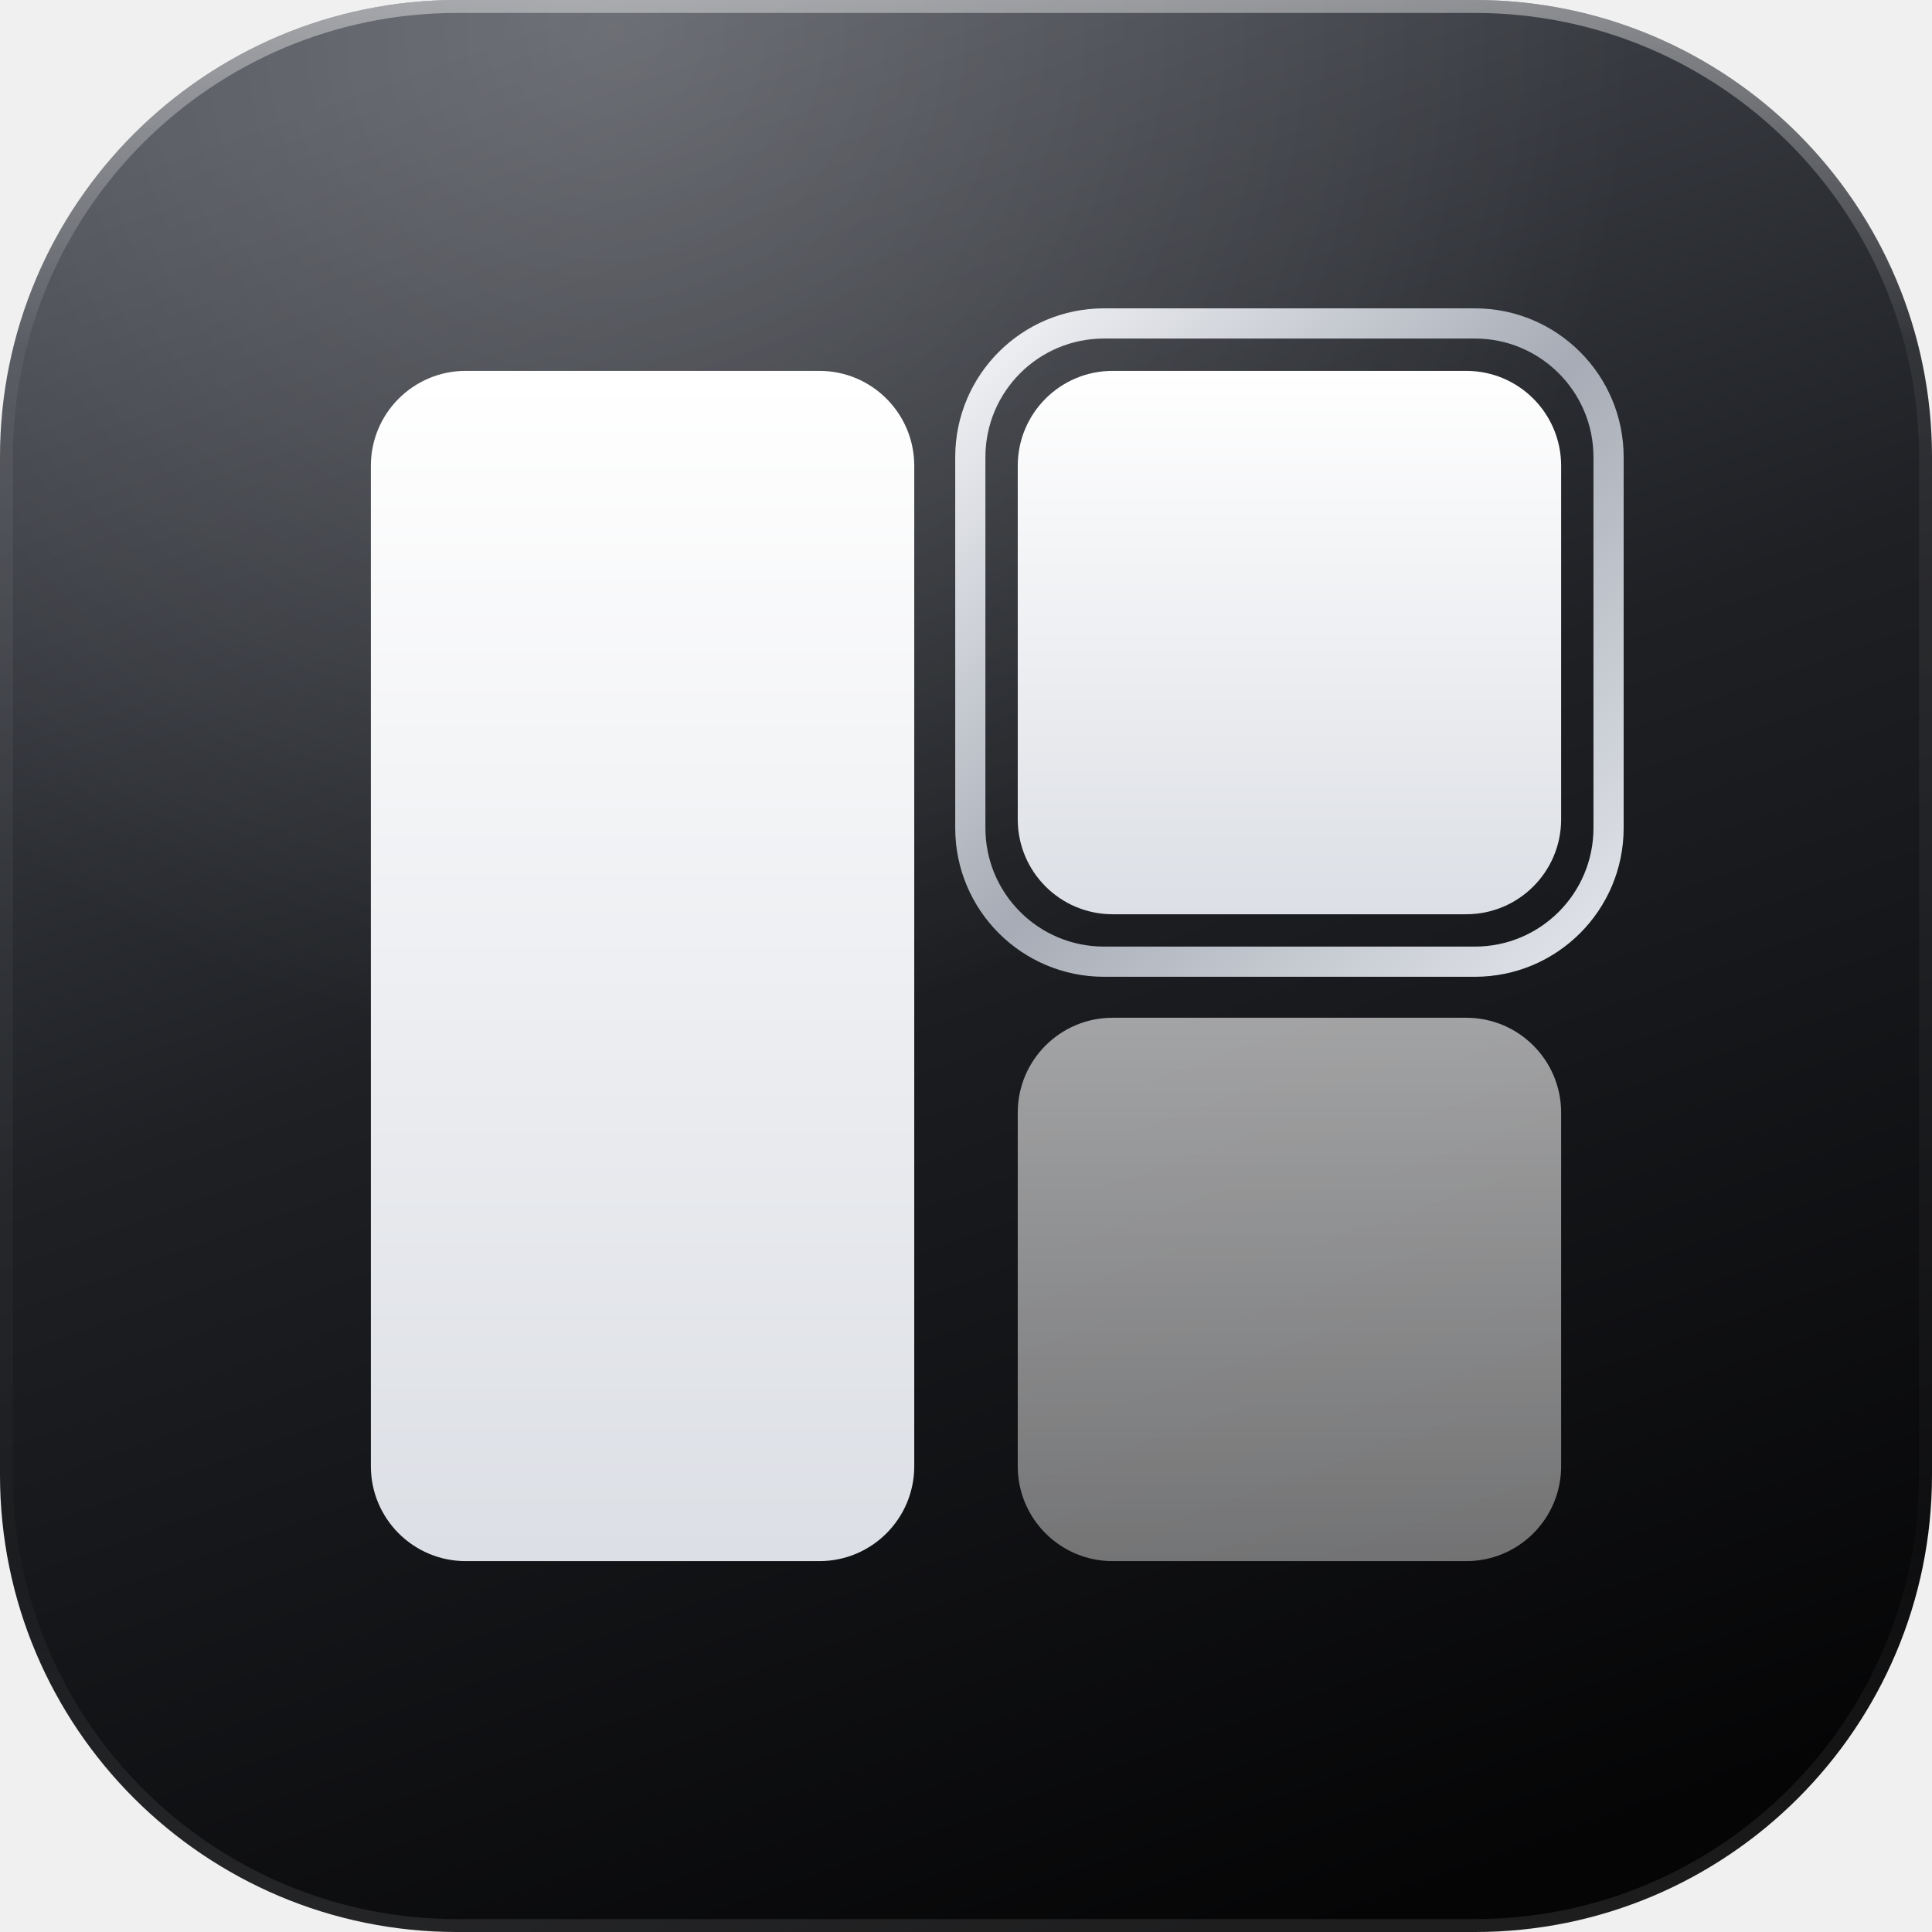
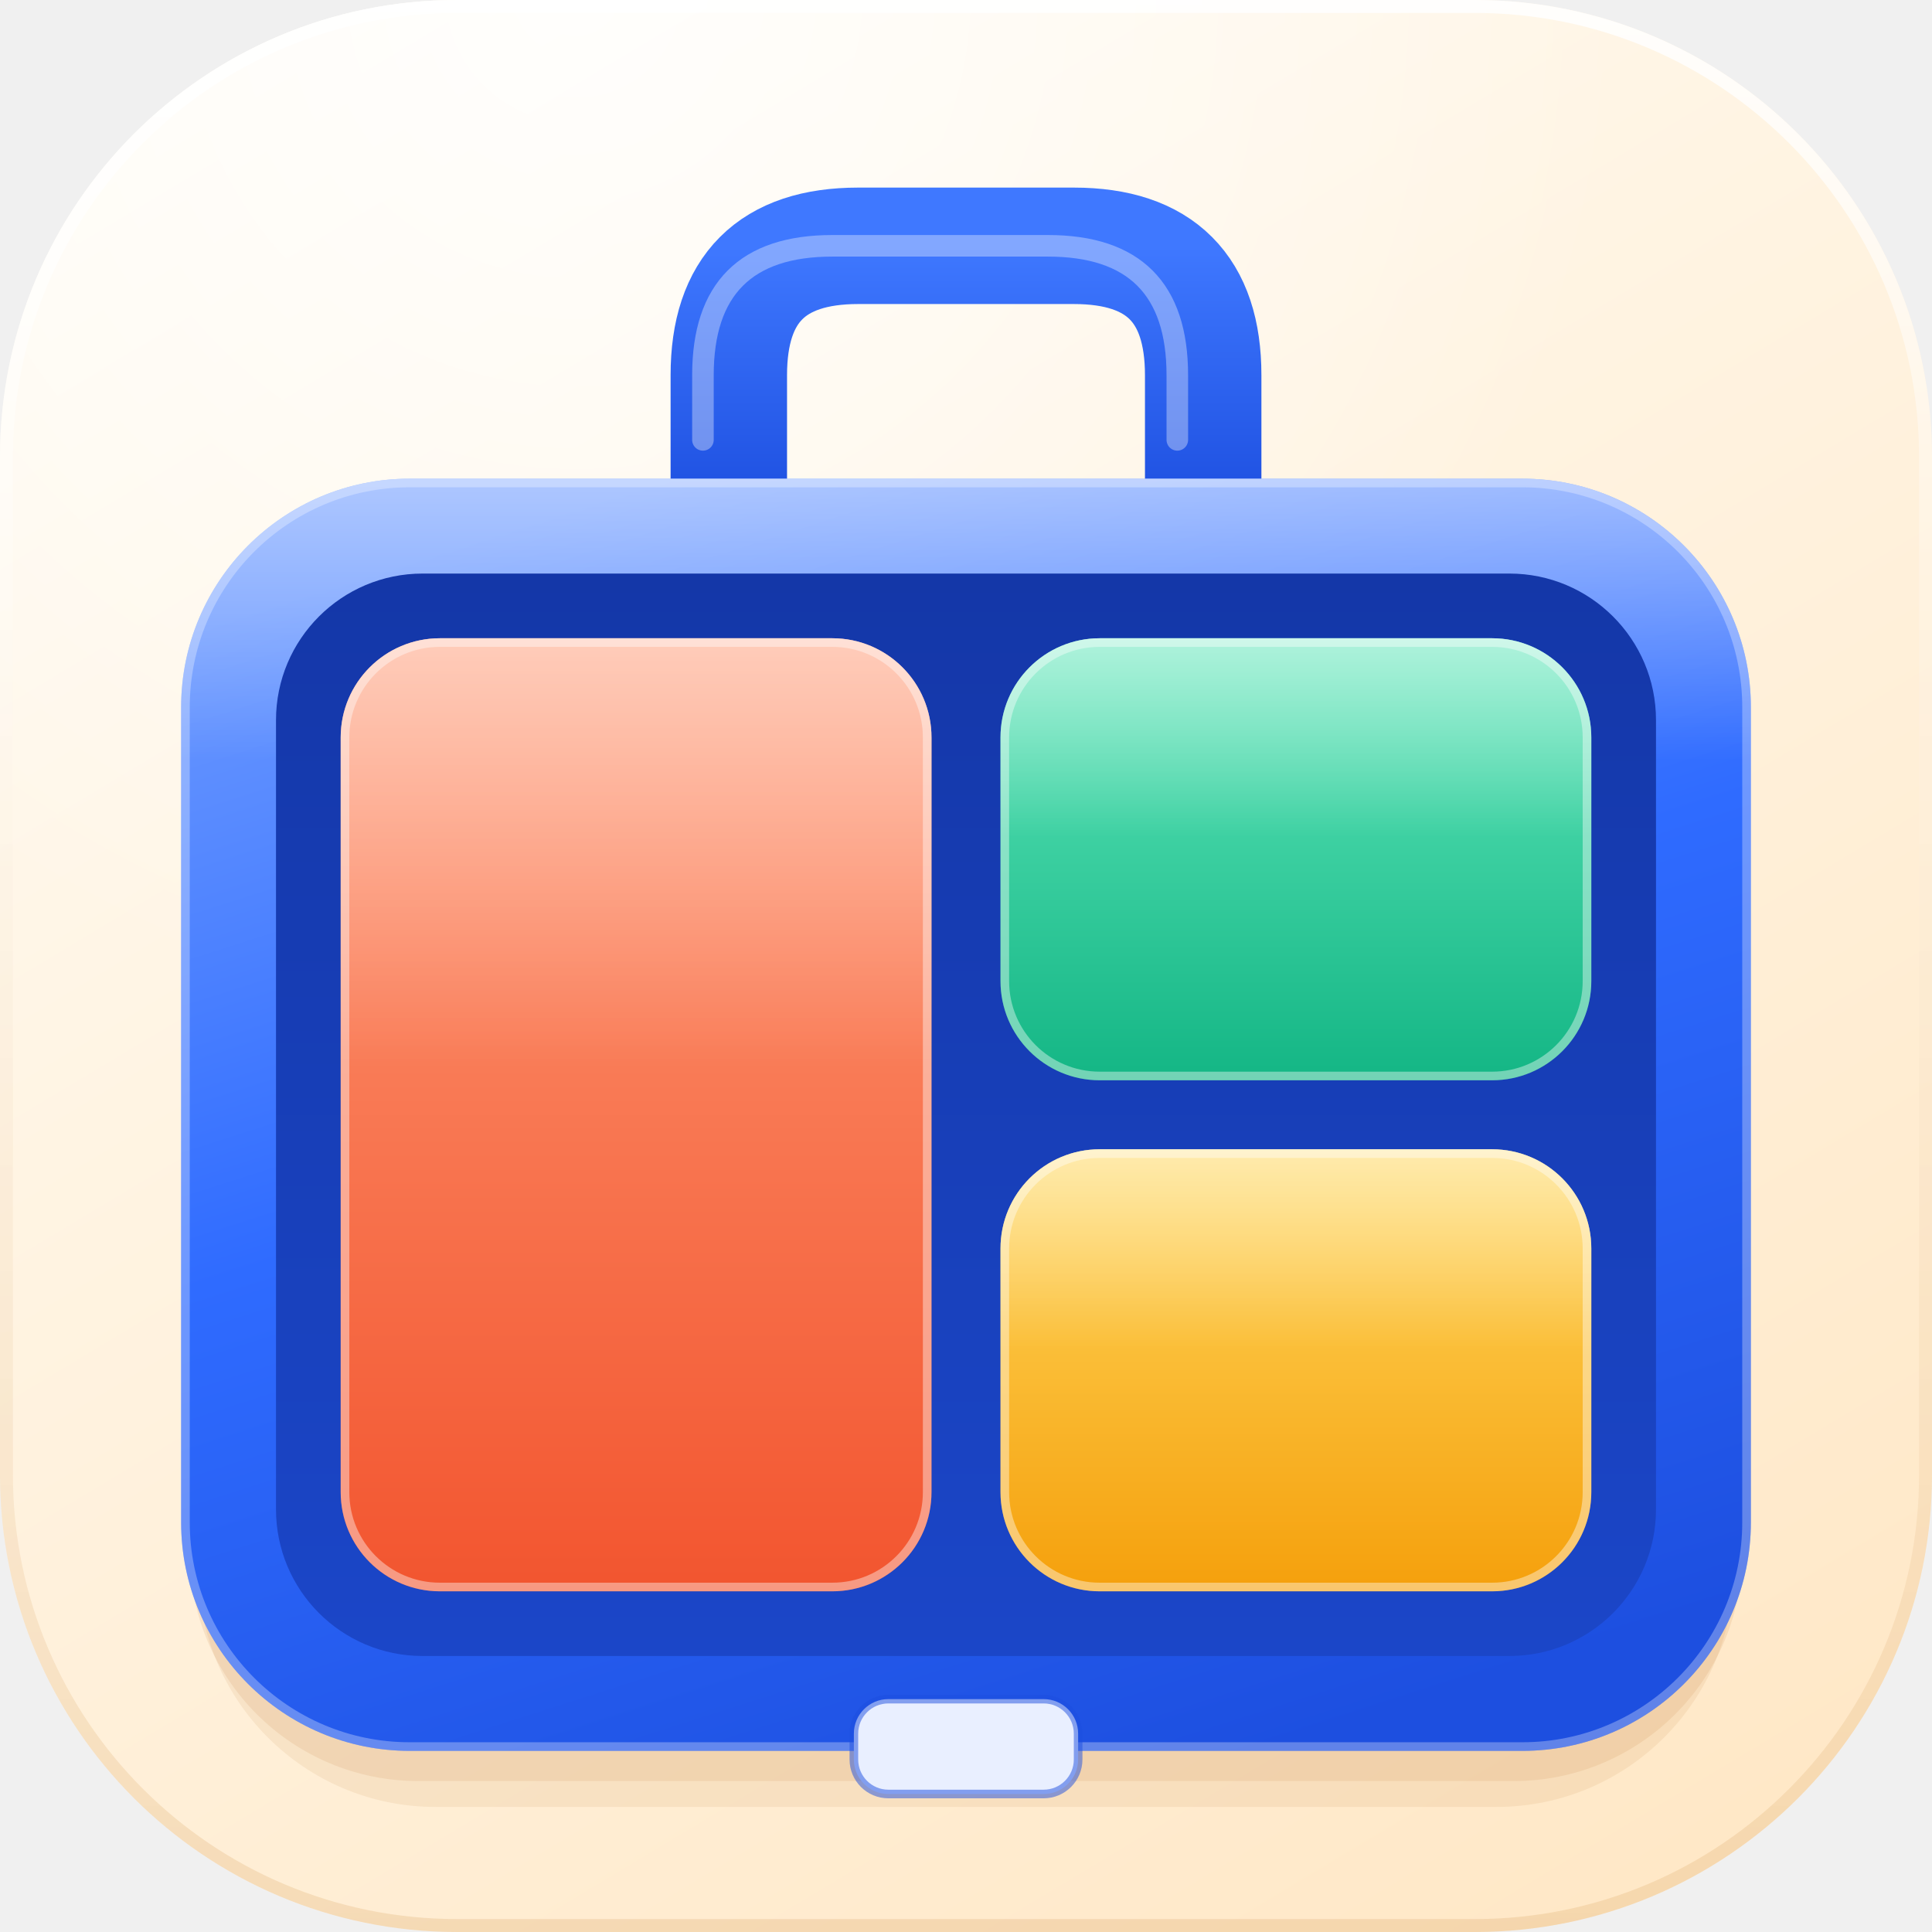
- <svg xmlns="http://www.w3.org/2000/svg" viewBox="64 64 896 896" role="img" aria-label="Lunchbox">
+ <svg xmlns="http://www.w3.org/2000/svg" viewBox="64 64 896 896" role="img" aria-label="LunchboxWM">
  <defs>
-     <linearGradient id="t-body" x1="0.32" y1="0" x2="0.68" y2="1">
-       <stop offset="0" stop-color="#4a4d55" />
-       <stop offset="0.45" stop-color="#1e2024" />
-       <stop offset="1" stop-color="#050506" />
+     <linearGradient id="lb-bg" x1="0.2" y1="0" x2="0.8" y2="1">
+       <stop offset="0" stop-color="#fffbf3" />
+       <stop offset="1" stop-color="#ffe8c7" />
    </linearGradient>
-     <radialGradient id="t-glow" cx="0.32" cy="0.02" r="0.95">
-       <stop offset="0" stop-color="#ffffff" stop-opacity="0.20" />
-       <stop offset="0.55" stop-color="#ffffff" stop-opacity="0" />
+     <radialGradient id="lb-glow" cx="0.3" cy="0" r="0.9">
+       <stop offset="0" stop-color="#ffffff" stop-opacity="0.8" />
+       <stop offset="0.6" stop-color="#ffffff" stop-opacity="0" />
    </radialGradient>
-     <linearGradient id="t-rim" x1="0" y1="0" x2="0" y2="1">
-       <stop offset="0" stop-color="#ffffff" stop-opacity="0.42" />
-       <stop offset="0.18" stop-color="#ffffff" stop-opacity="0.06" />
-       <stop offset="0.8" stop-color="#ffffff" stop-opacity="0.02" />
-       <stop offset="1" stop-color="#ffffff" stop-opacity="0.10" />
+     <linearGradient id="lb-rim" x1="0" y1="0" x2="0" y2="1">
+       <stop offset="0" stop-color="#ffffff" stop-opacity="0.9" />
+       <stop offset="0.3" stop-color="#ffffff" stop-opacity="0.2" />
+       <stop offset="1" stop-color="#d9a15c" stop-opacity="0.25" />
    </linearGradient>
-     <linearGradient id="t-tile" x1="0" y1="0" x2="0" y2="1">
-       <stop offset="0" stop-color="#ffffff" />
-       <stop offset="1" stop-color="#dcdfe5" />
+     <linearGradient id="lb-box" x1="0.3" y1="0" x2="0.7" y2="1">
+       <stop offset="0" stop-color="#6a98ff" />
+       <stop offset="0.45" stop-color="#2f6bff" />
+       <stop offset="1" stop-color="#1d4fe0" />
    </linearGradient>
-     <linearGradient id="t-smoke" x1="0" y1="0" x2="0" y2="1">
-       <stop offset="0" stop-color="#ffffff" stop-opacity="0.6" />
-       <stop offset="1" stop-color="#ffffff" stop-opacity="0.42" />
+     <linearGradient id="lb-sheen" x1="0" y1="0" x2="0" y2="1">
+       <stop offset="0" stop-color="#ffffff" stop-opacity="0.45" />
+       <stop offset="0.22" stop-color="#ffffff" stop-opacity="0" />
    </linearGradient>
-     <linearGradient id="t-ring" x1="0" y1="0" x2="1" y2="1">
-       <stop offset="0" stop-color="#f4f5f8" />
-       <stop offset="0.5" stop-color="#a6abb5" />
-       <stop offset="1" stop-color="#e3e6eb" />
+     <linearGradient id="lb-well" x1="0" y1="0" x2="0" y2="1">
+       <stop offset="0" stop-color="#1437a8" />
+       <stop offset="1" stop-color="#1b46c8" />
+     </linearGradient>
+     <linearGradient id="lb-handle" x1="0" y1="0" x2="0" y2="1">
+       <stop offset="0" stop-color="#3f78ff" />
+       <stop offset="1" stop-color="#1d4fe0" />
+     </linearGradient>
+     <linearGradient id="lb-coral" x1="0" y1="0" x2="0" y2="1">
+       <stop offset="0" stop-color="#ff9a76" />
+       <stop offset="1" stop-color="#f2552f" />
+     </linearGradient>
+     <linearGradient id="lb-mint" x1="0" y1="0" x2="0" y2="1">
+       <stop offset="0" stop-color="#5fe6b9" />
+       <stop offset="1" stop-color="#14b685" />
+     </linearGradient>
+     <linearGradient id="lb-amber" x1="0" y1="0" x2="0" y2="1">
+       <stop offset="0" stop-color="#ffd75c" />
+       <stop offset="1" stop-color="#f5a00c" />
+     </linearGradient>
+     <linearGradient id="lb-gloss" x1="0" y1="0" x2="0" y2="1">
+       <stop offset="0" stop-color="#ffffff" stop-opacity="0.5" />
+       <stop offset="0.45" stop-color="#ffffff" stop-opacity="0" />
    </linearGradient>
  </defs>
-   <rect x="64" y="64" width="896" height="896" rx="212" fill="url(#t-body)" />
-   <rect x="64" y="64" width="896" height="896" rx="212" fill="url(#t-glow)" />
-   <rect x="67" y="67" width="890" height="890" rx="209" fill="none" stroke="url(#t-rim)" stroke-width="6" />
-   <rect x="236" y="236" width="252" height="552" rx="44" fill="url(#t-tile)" />
-   <rect x="536" y="236" width="252" height="252" rx="44" fill="url(#t-tile)" />
-   <rect x="536" y="536" width="252" height="252" rx="44" fill="url(#t-smoke)" />
-   <rect x="514" y="214" width="296" height="296" rx="62" fill="none" stroke="url(#t-ring)" stroke-width="14" />
+   <rect x="64" y="64" width="896" height="896" rx="212" fill="url(#lb-bg)" />
+   <rect x="64" y="64" width="896" height="896" rx="212" fill="url(#lb-glow)" />
+   <rect x="67" y="67" width="890" height="890" rx="209" fill="none" stroke="url(#lb-rim)" stroke-width="6" />
+   <rect x="156" y="318" width="712" height="584" rx="110" fill="#b8742a" fill-opacity="0.10" />
+   <rect x="152" y="304" width="720" height="586" rx="106" fill="#b8742a" fill-opacity="0.12" />
+   <path d="M402 300 V238 Q402 178 462 178 H562 Q622 178 622 238 V300" fill="none" stroke="url(#lb-handle)" stroke-width="54" stroke-linecap="round" />
+   <path d="M402 268 V238 Q402 178 462 178 H562 Q622 178 622 238 V268" fill="none" stroke="#ffffff" stroke-opacity="0.35" stroke-width="10" stroke-linecap="round" transform="translate(-12 0)" />
+   <rect x="148" y="286" width="728" height="590" rx="106" fill="url(#lb-box)" />
+   <rect x="148" y="286" width="728" height="590" rx="106" fill="url(#lb-sheen)" />
+   <rect x="150" y="288" width="724" height="586" rx="104" fill="none" stroke="#ffffff" stroke-opacity="0.3" stroke-width="4" />
+   <rect x="192" y="330" width="640" height="502" rx="68" fill="url(#lb-well)" />
+   <rect x="222" y="360" width="274" height="442" rx="46" fill="url(#lb-coral)" />
+   <rect x="222" y="360" width="274" height="442" rx="46" fill="url(#lb-gloss)" />
+   <rect x="224" y="362" width="270" height="438" rx="44" fill="none" stroke="#ffffff" stroke-opacity="0.4" stroke-width="4" />
+   <rect x="528" y="360" width="274" height="205" rx="46" fill="url(#lb-mint)" />
+   <rect x="528" y="360" width="274" height="205" rx="46" fill="url(#lb-gloss)" />
+   <rect x="530" y="362" width="270" height="201" rx="44" fill="none" stroke="#ffffff" stroke-opacity="0.4" stroke-width="4" />
+   <rect x="528" y="597" width="274" height="205" rx="46" fill="url(#lb-amber)" />
+   <rect x="528" y="597" width="274" height="205" rx="46" fill="url(#lb-gloss)" />
+   <rect x="530" y="599" width="270" height="201" rx="44" fill="none" stroke="#ffffff" stroke-opacity="0.4" stroke-width="4" />
+   <rect x="460" y="852" width="104" height="44" rx="16" fill="#e9efff" />
+   <rect x="460" y="852" width="104" height="44" rx="16" fill="none" stroke="#1d4fe0" stroke-opacity="0.5" stroke-width="4" />
</svg>
